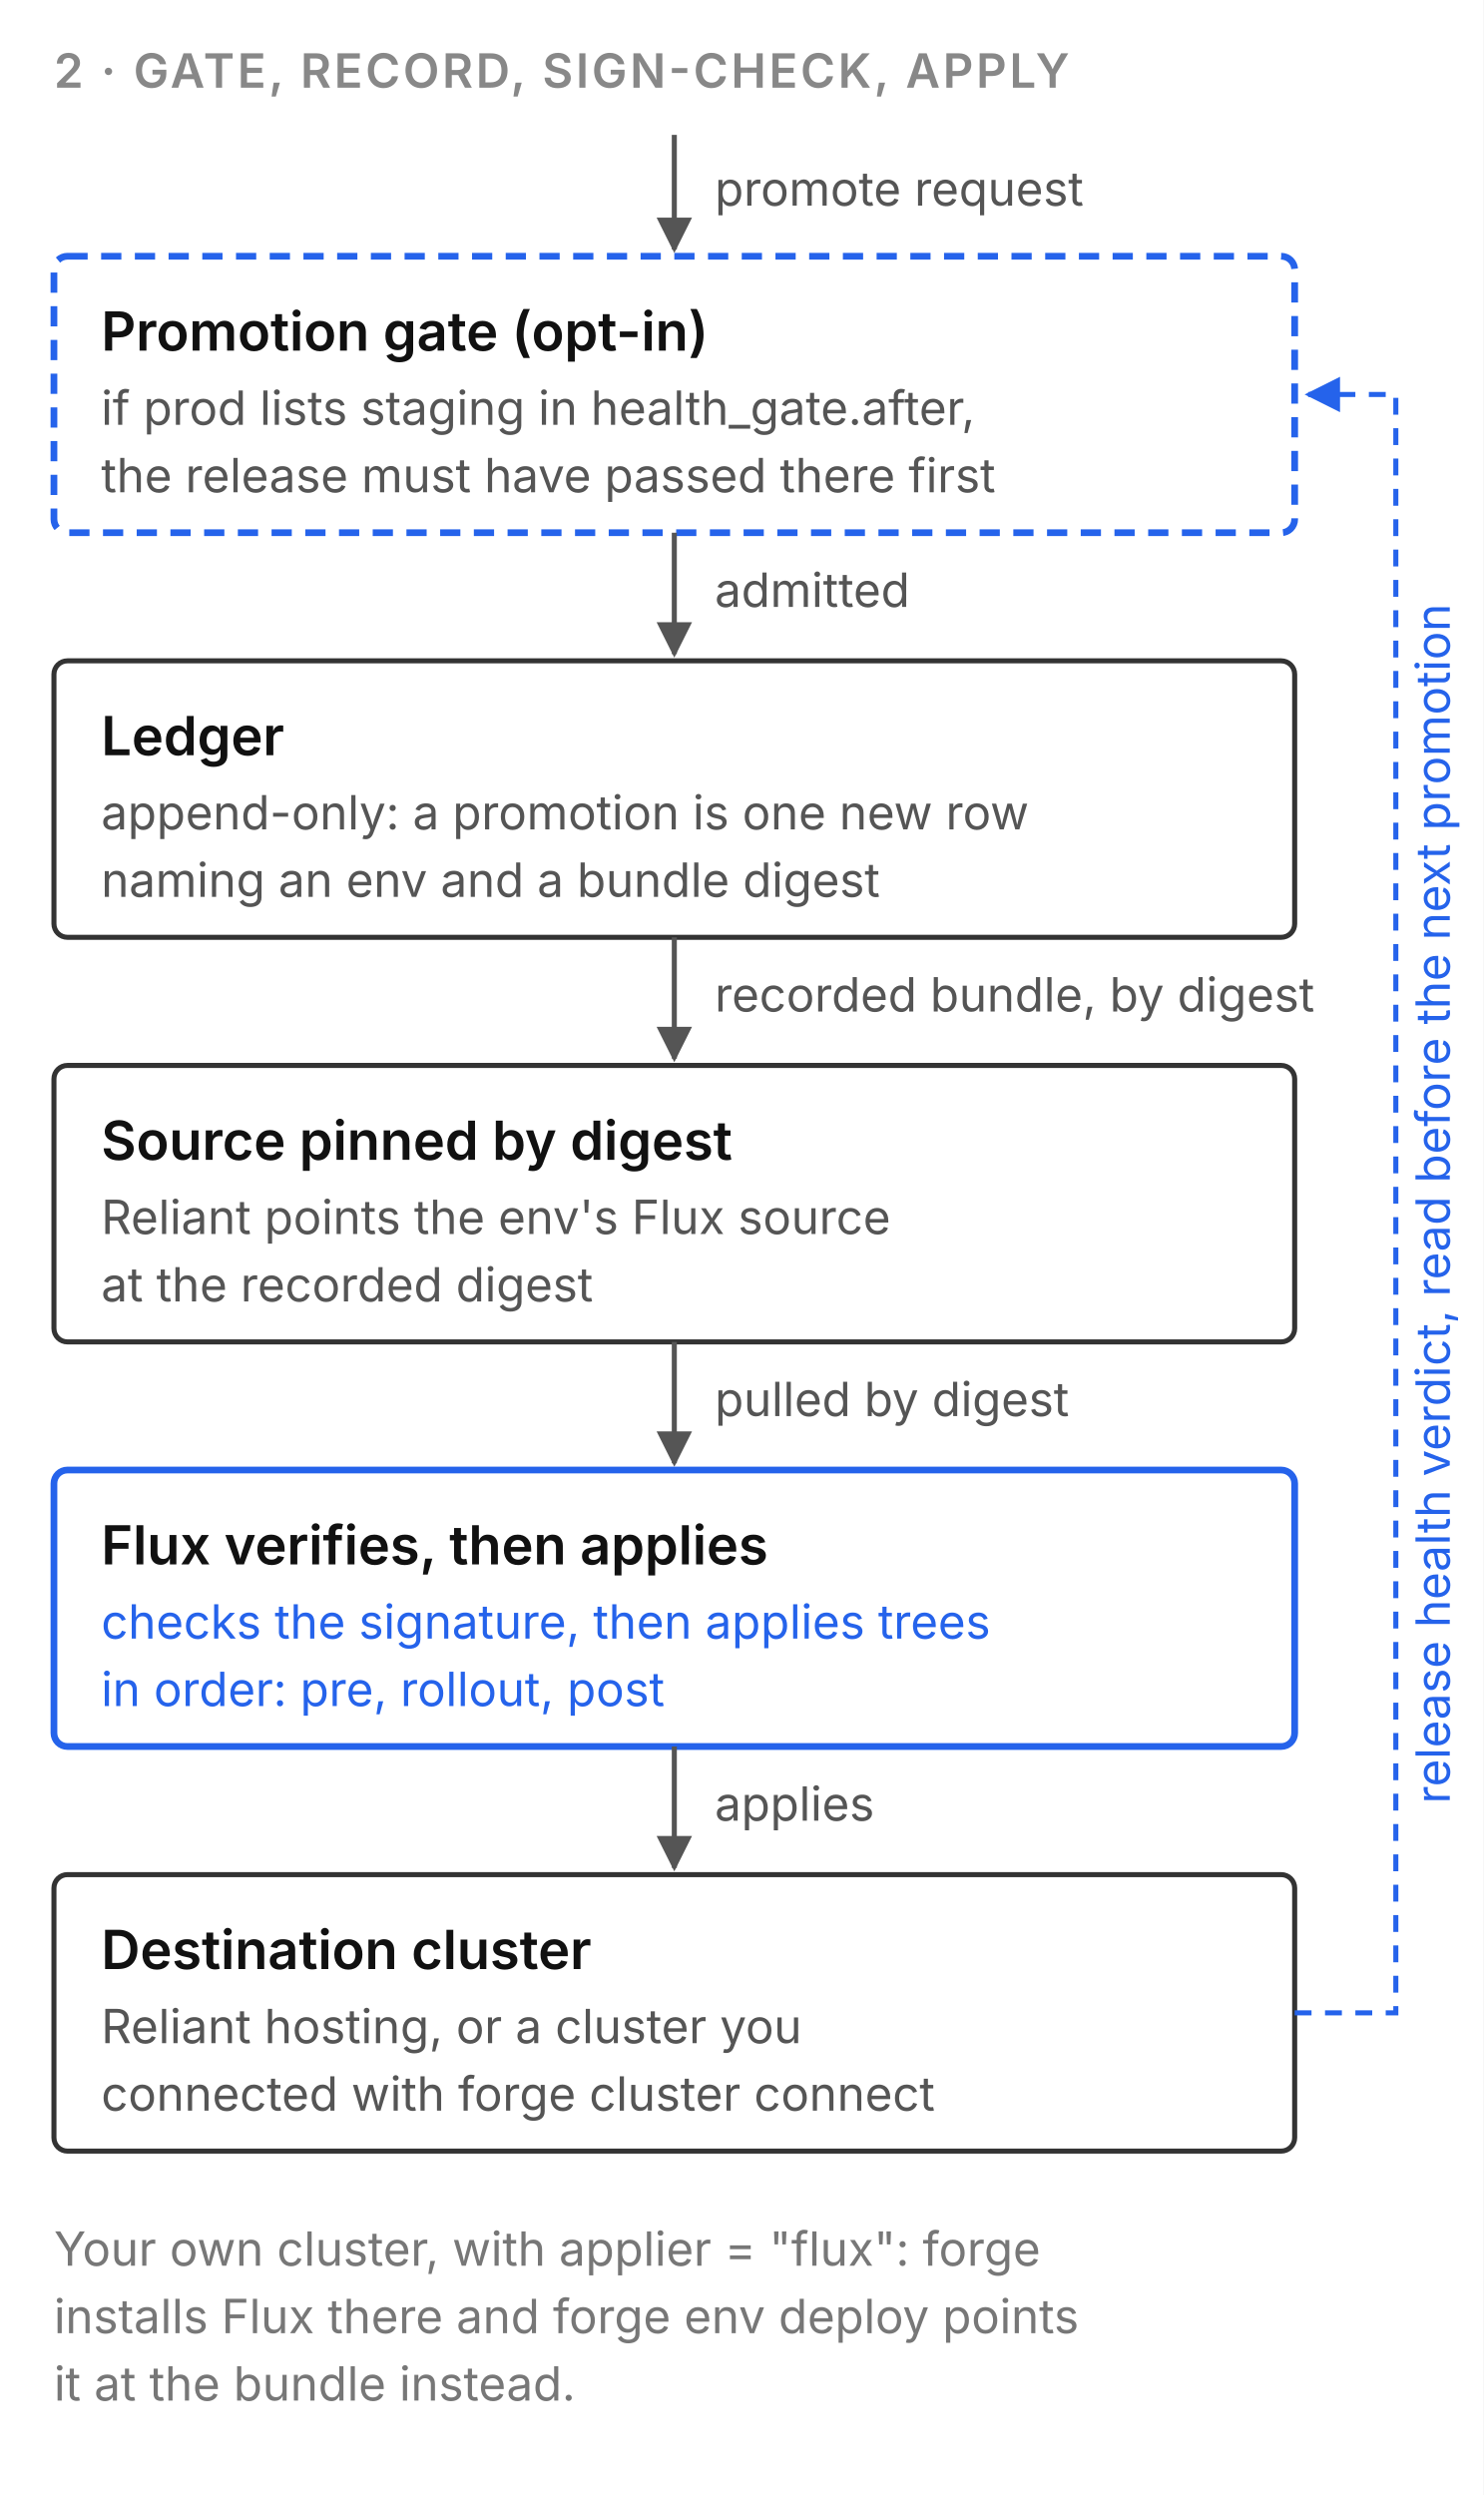
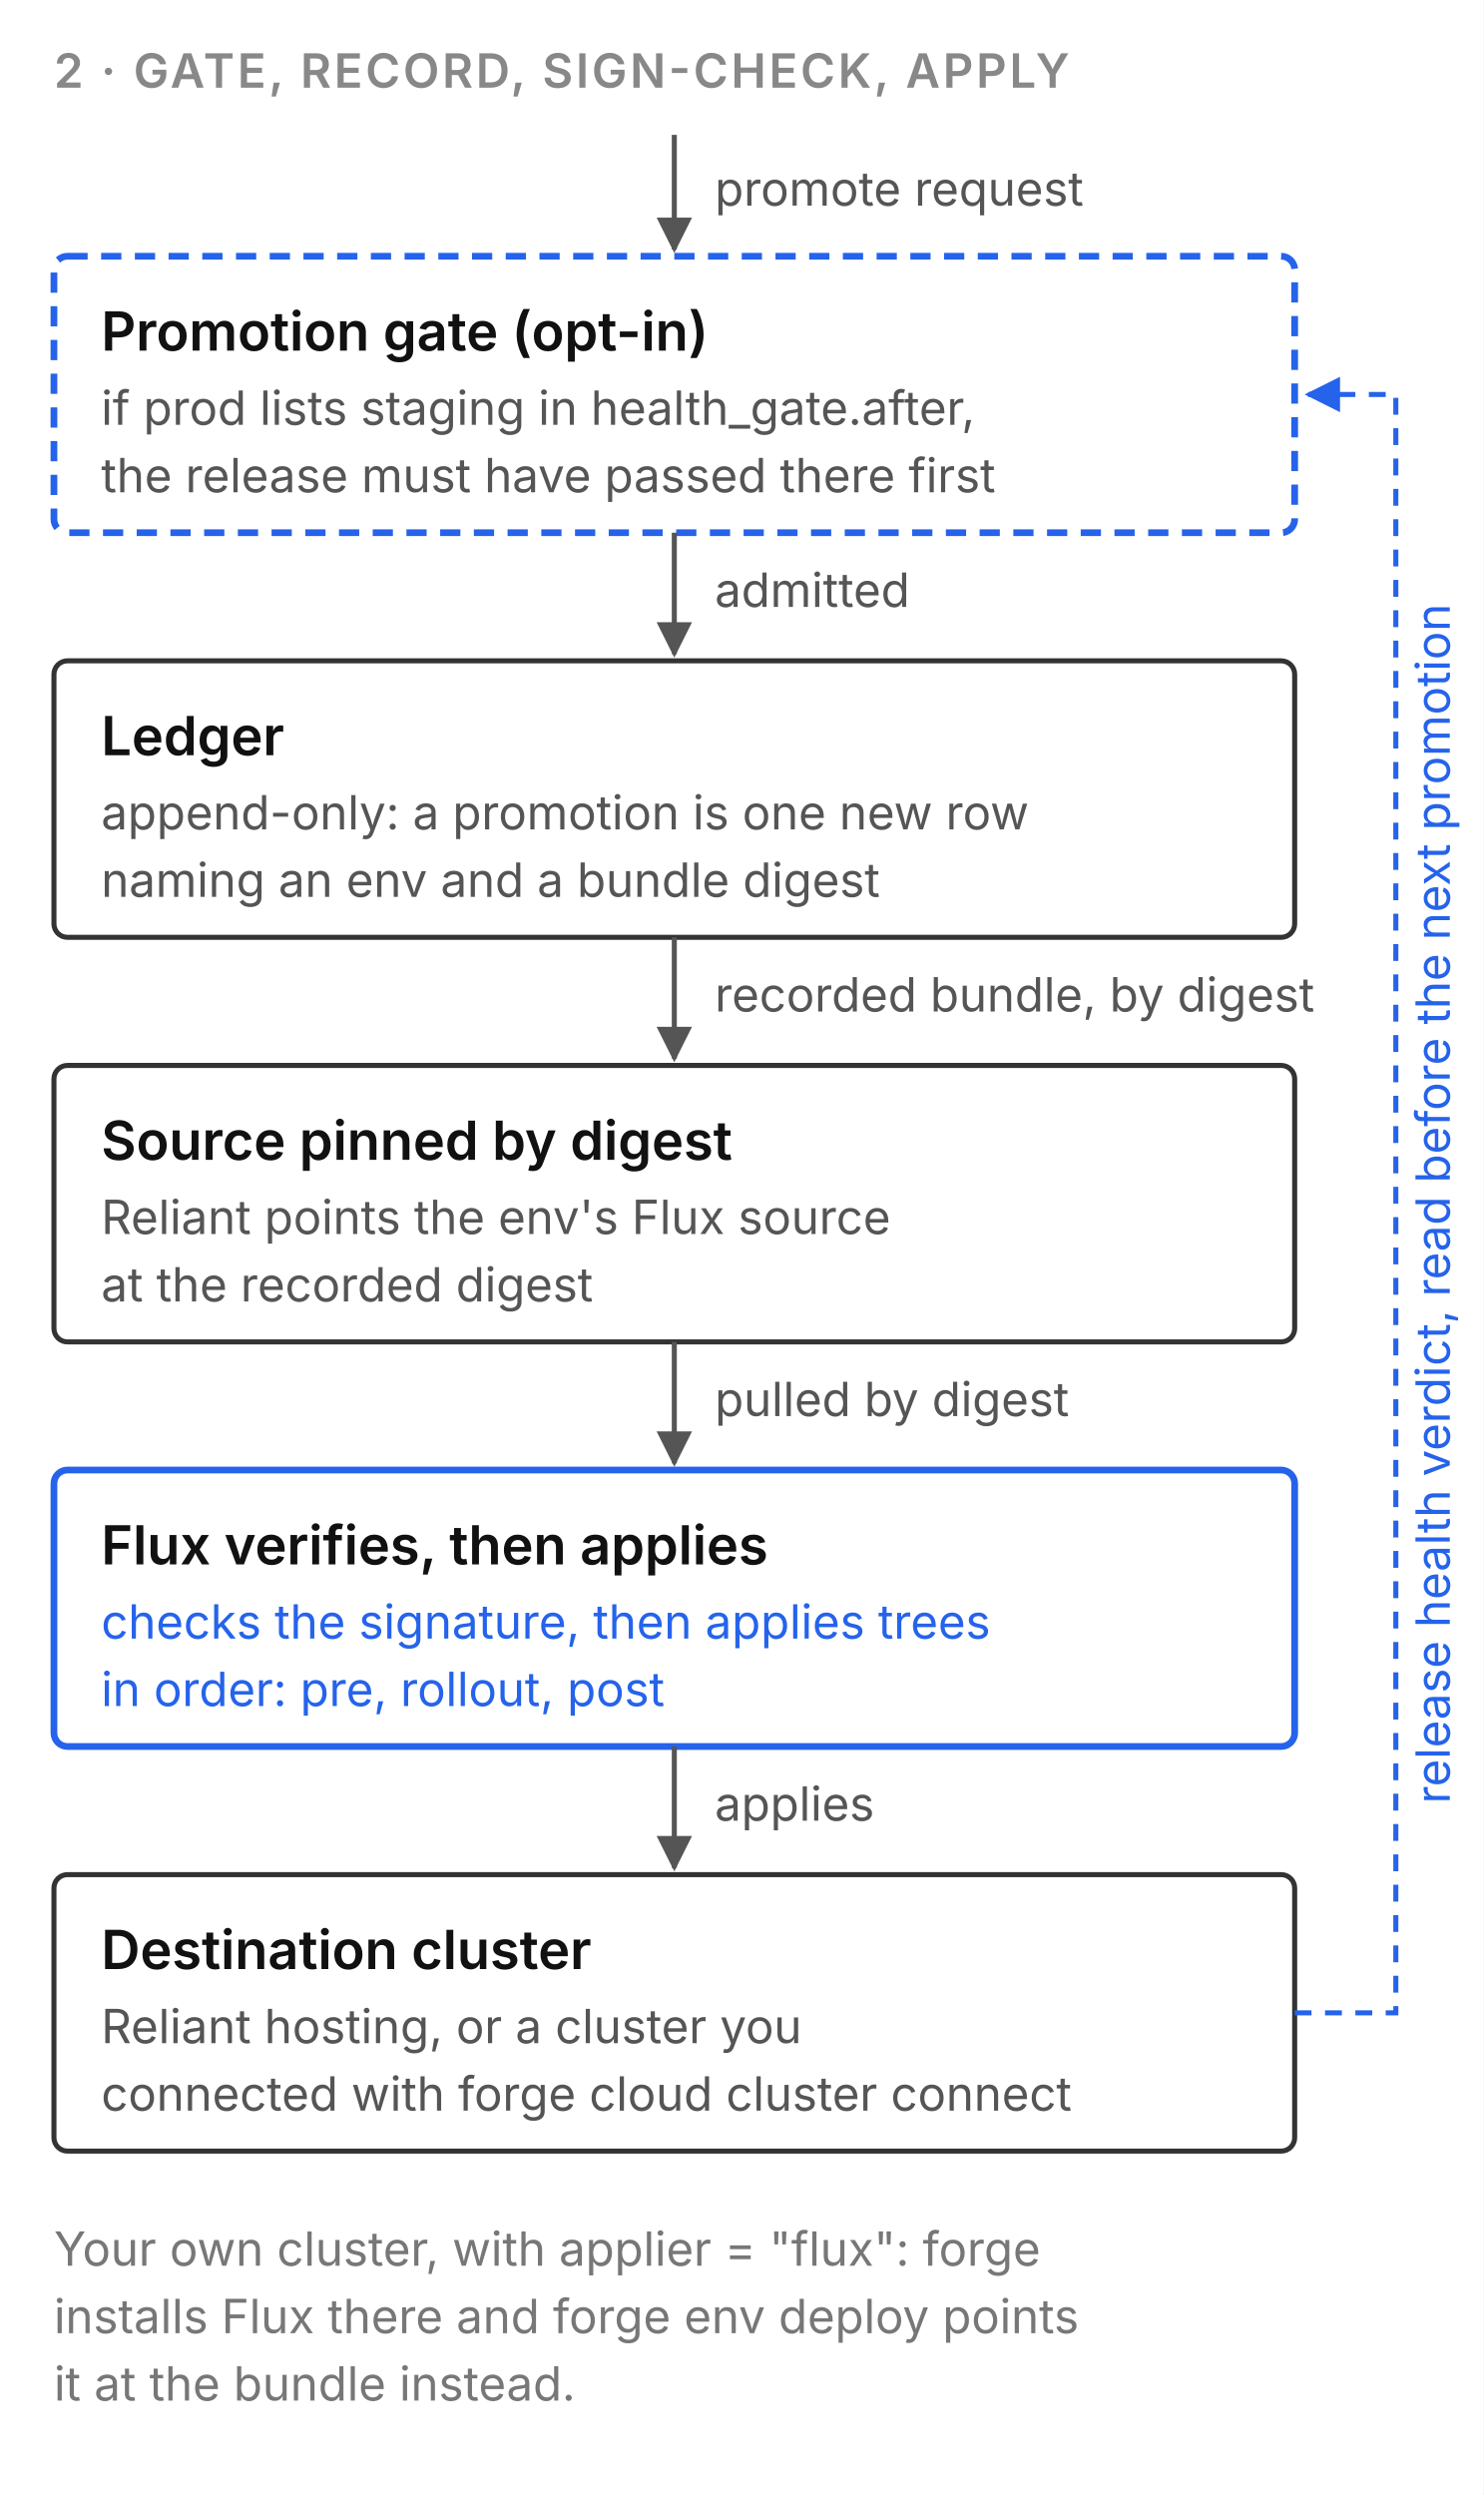
<svg xmlns="http://www.w3.org/2000/svg" viewBox="0 0 440 740" width="440" height="740" role="img" aria-label="Delivery, part two: an optional promotion gate admits the request, the promotion is appended to the ledger, Reliant points Flux at the recorded bundle by digest, Flux checks the signature and applies it to the destination cluster; the release health verdict feeds the gate">
  <defs>
    <marker id="ag" viewBox="0 0 10 10" refX="9" refY="5" markerWidth="7" markerHeight="7" orient="auto-start-reverse">
      <path d="M0,0 L10,5 L0,10 z" fill="#555" />
    </marker>
    <marker id="ab" viewBox="0 0 10 10" refX="9" refY="5" markerWidth="7" markerHeight="7" orient="auto-start-reverse">
      <path d="M0,0 L10,5 L0,10 z" fill="#2563eb" />
    </marker>
    <style>
      .box{fill:#fff;stroke:#333;stroke-width:1.5}
      .acc{fill:#fff;stroke:#2563eb;stroke-width:2}
      .opt{fill:#fff;stroke:#2563eb;stroke-width:2;stroke-dasharray:6 4}
      .t{font:600 16px system-ui,-apple-system,"Segoe UI",sans-serif;fill:#111}
      .s{font:14px system-ui,-apple-system,"Segoe UI",sans-serif;fill:#555}
      .sa{font:14px system-ui,-apple-system,"Segoe UI",sans-serif;fill:#2563eb}
      .lbl{font:14px system-ui,-apple-system,"Segoe UI",sans-serif;fill:#555}
      .lbla{font:14px system-ui,-apple-system,"Segoe UI",sans-serif;fill:#2563eb}
      .foot{font:14px system-ui,-apple-system,"Segoe UI",sans-serif;fill:#777}
      .head{font:600 14px system-ui,-apple-system,"Segoe UI",sans-serif;fill:#888;letter-spacing:.06em}
      .ln{stroke:#555;stroke-width:1.5;fill:none}
      .la{stroke:#2563eb;stroke-width:1.5;fill:none}
    </style>
  </defs>
  <rect width="440" height="740" fill="#fff" />
  <text class="head" x="16" y="26">2 · GATE, RECORD, SIGN-CHECK, APPLY</text>
  <line class="ln" x1="200" y1="40" x2="200" y2="74" marker-end="url(#ag)" />
  <text class="lbl" x="212" y="61">promote request</text>
  <rect class="opt" x="16" y="76" width="368" height="82" rx="4" />
  <text class="t" x="30" y="104">Promotion gate (opt-in)</text>
  <text class="s" x="30" y="126">if prod lists staging in health_gate.after,</text>
  <text class="s" x="30" y="146">the release must have passed there first</text>
  <line class="ln" x1="200" y1="158" x2="200" y2="194" marker-end="url(#ag)" />
  <text class="lbl" x="212" y="180">admitted</text>
  <rect class="box" x="16" y="196" width="368" height="82" rx="4" />
  <text class="t" x="30" y="224">Ledger</text>
  <text class="s" x="30" y="246">append-only: a promotion is one new row</text>
  <text class="s" x="30" y="266">naming an env and a bundle digest</text>
  <line class="ln" x1="200" y1="278" x2="200" y2="314" marker-end="url(#ag)" />
  <text class="lbl" x="212" y="300">recorded bundle, by digest</text>
  <rect class="box" x="16" y="316" width="368" height="82" rx="4" />
  <text class="t" x="30" y="344">Source pinned by digest</text>
  <text class="s" x="30" y="366">Reliant points the env's Flux source</text>
  <text class="s" x="30" y="386">at the recorded digest</text>
  <line class="ln" x1="200" y1="398" x2="200" y2="434" marker-end="url(#ag)" />
  <text class="lbl" x="212" y="420">pulled by digest</text>
  <rect class="acc" x="16" y="436" width="368" height="82" rx="4" />
  <text class="t" x="30" y="464">Flux verifies, then applies</text>
  <text class="sa" x="30" y="486">checks the signature, then applies trees</text>
  <text class="sa" x="30" y="506">in order: pre, rollout, post</text>
  <line class="ln" x1="200" y1="518" x2="200" y2="554" marker-end="url(#ag)" />
  <text class="lbl" x="212" y="540">applies</text>
  <rect class="box" x="16" y="556" width="368" height="82" rx="4" />
  <text class="t" x="30" y="584">Destination cluster</text>
  <text class="s" x="30" y="606">Reliant hosting, or a cluster you</text>
-   <text class="s" x="30" y="626">connected with forge cluster connect</text>
+   <text class="s" x="30" y="626">connected with forge cloud cluster connect</text>
  <path class="la" d="M384 597 H414 V117 H388" stroke-dasharray="5 4" marker-end="url(#ab)" />
  <text class="lbla" transform="translate(430 357) rotate(-90)" text-anchor="middle">release health verdict, read before the next promotion</text>
  <text class="foot" x="16" y="672">Your own cluster, with applier = "flux": forge</text>
  <text class="foot" x="16" y="692">installs Flux there and forge env deploy points</text>
  <text class="foot" x="16" y="712">it at the bundle instead.</text>
</svg>
